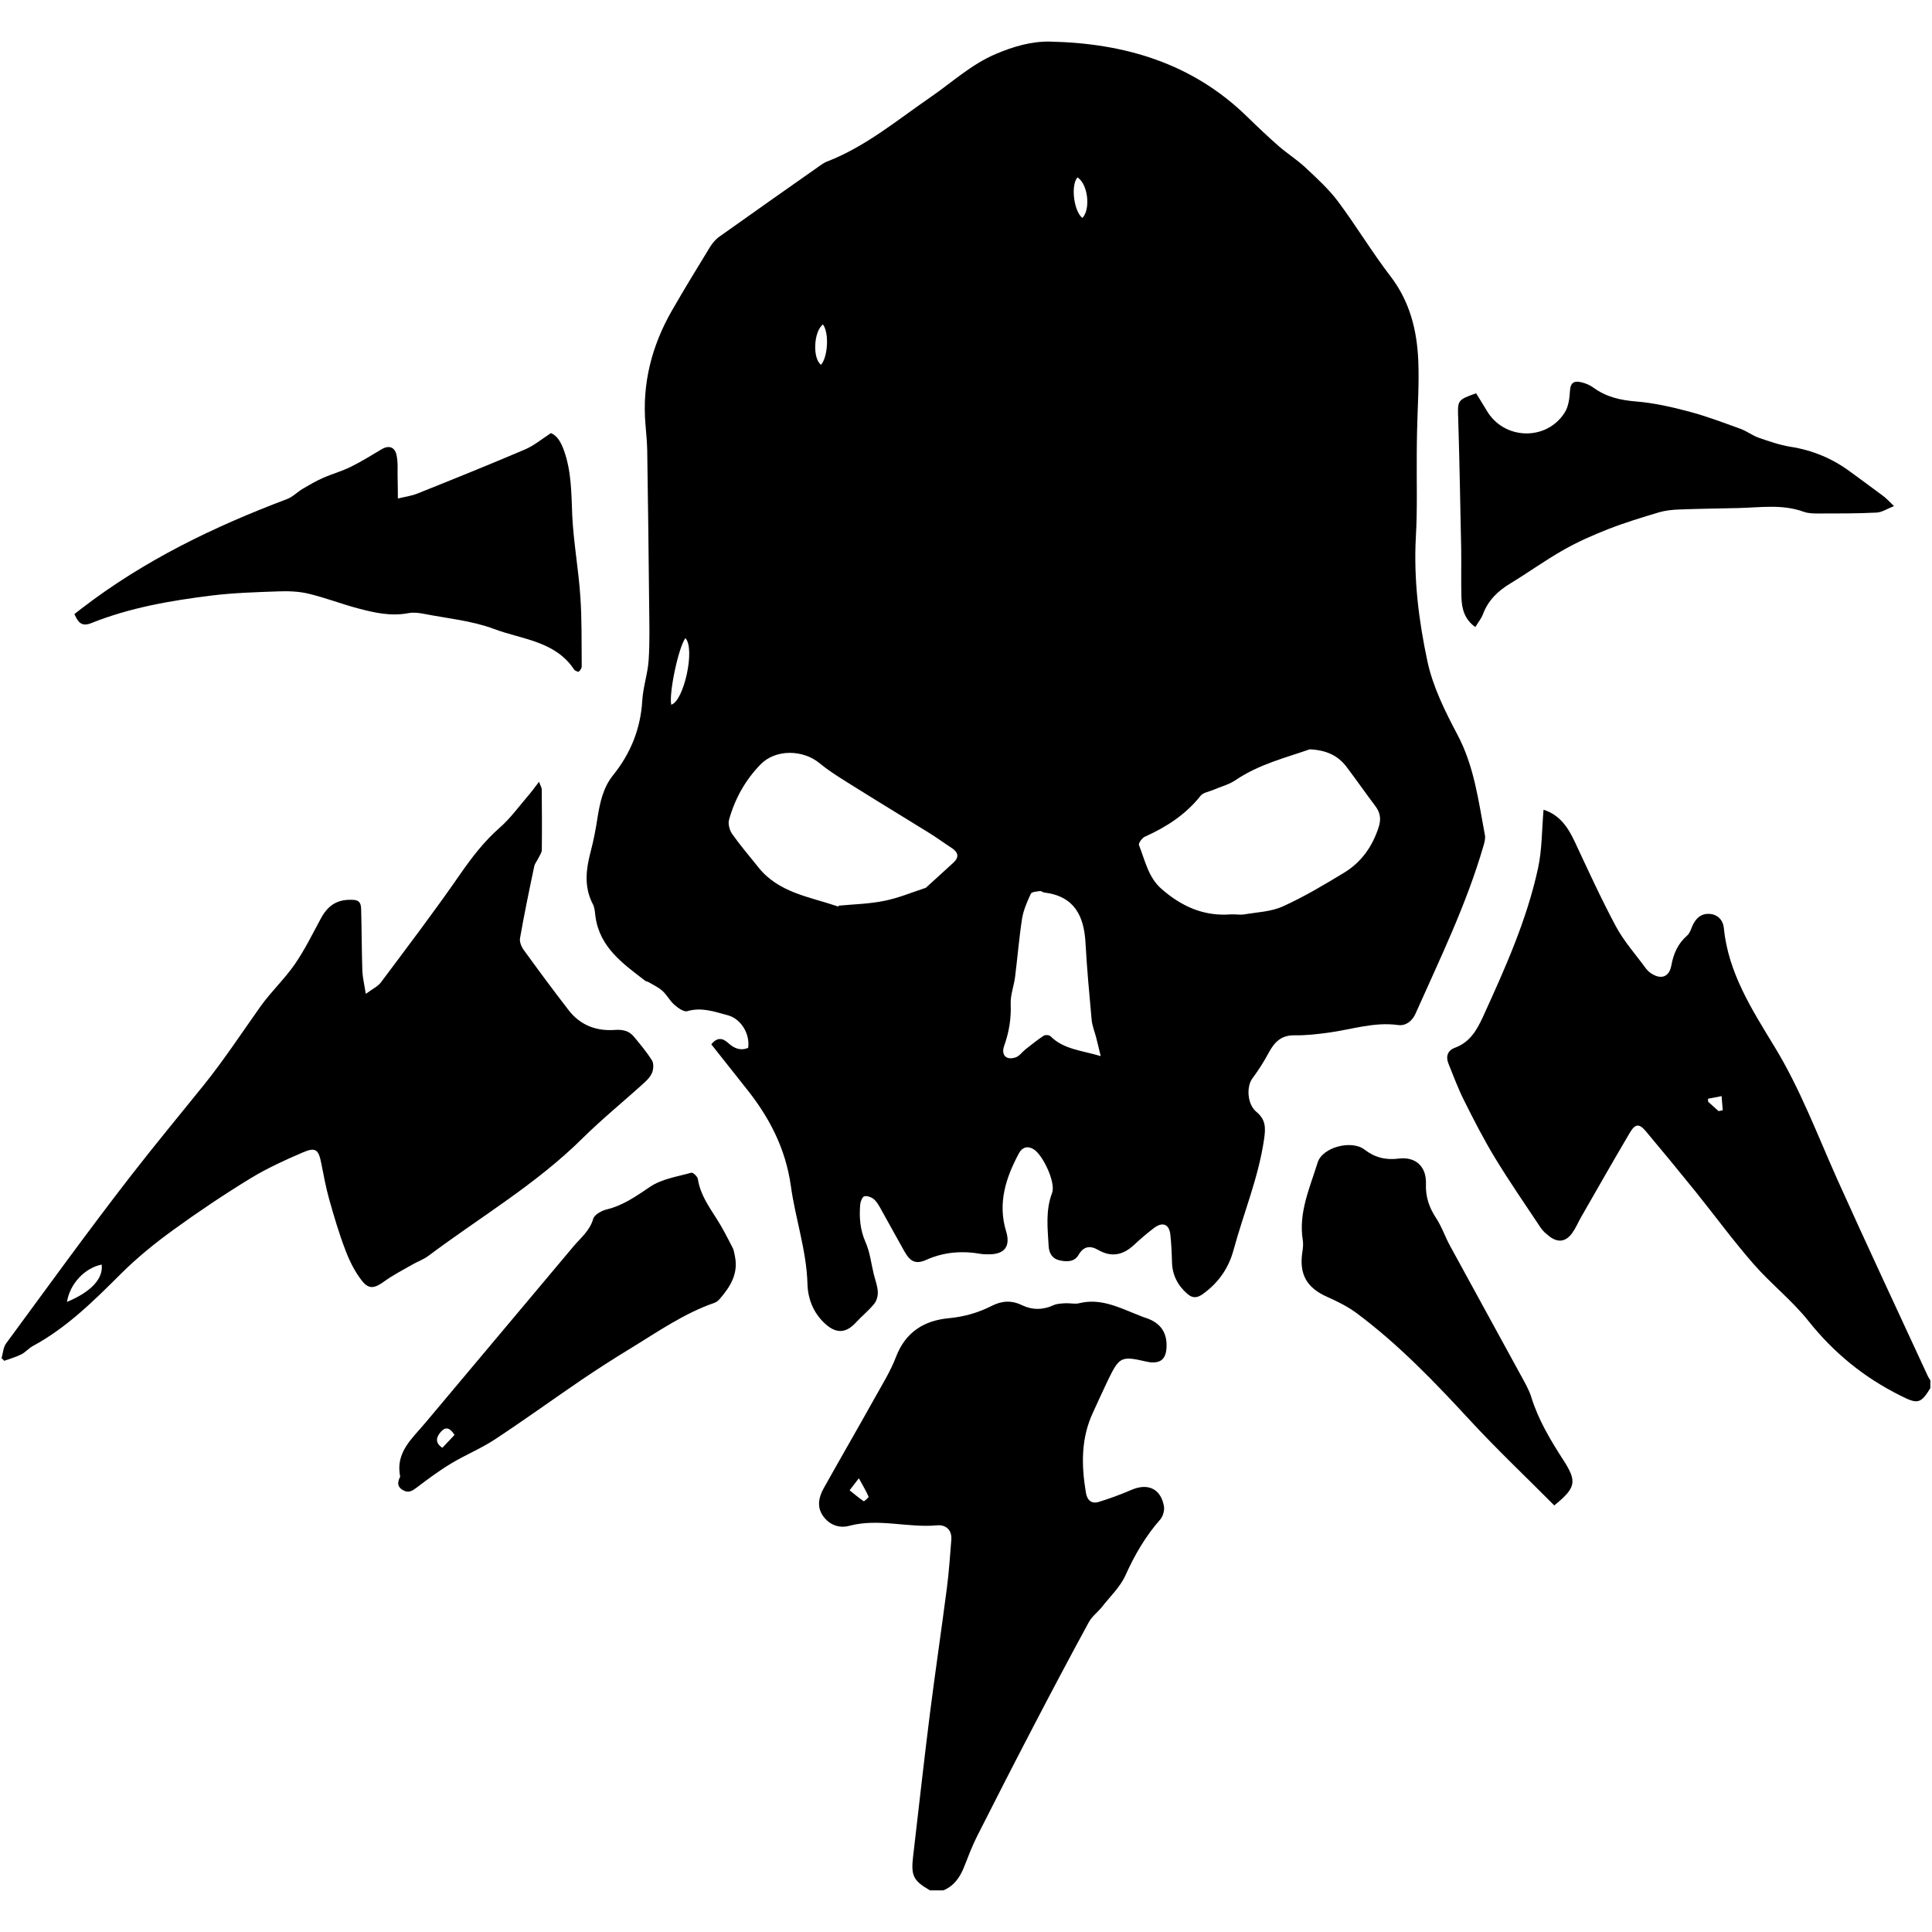
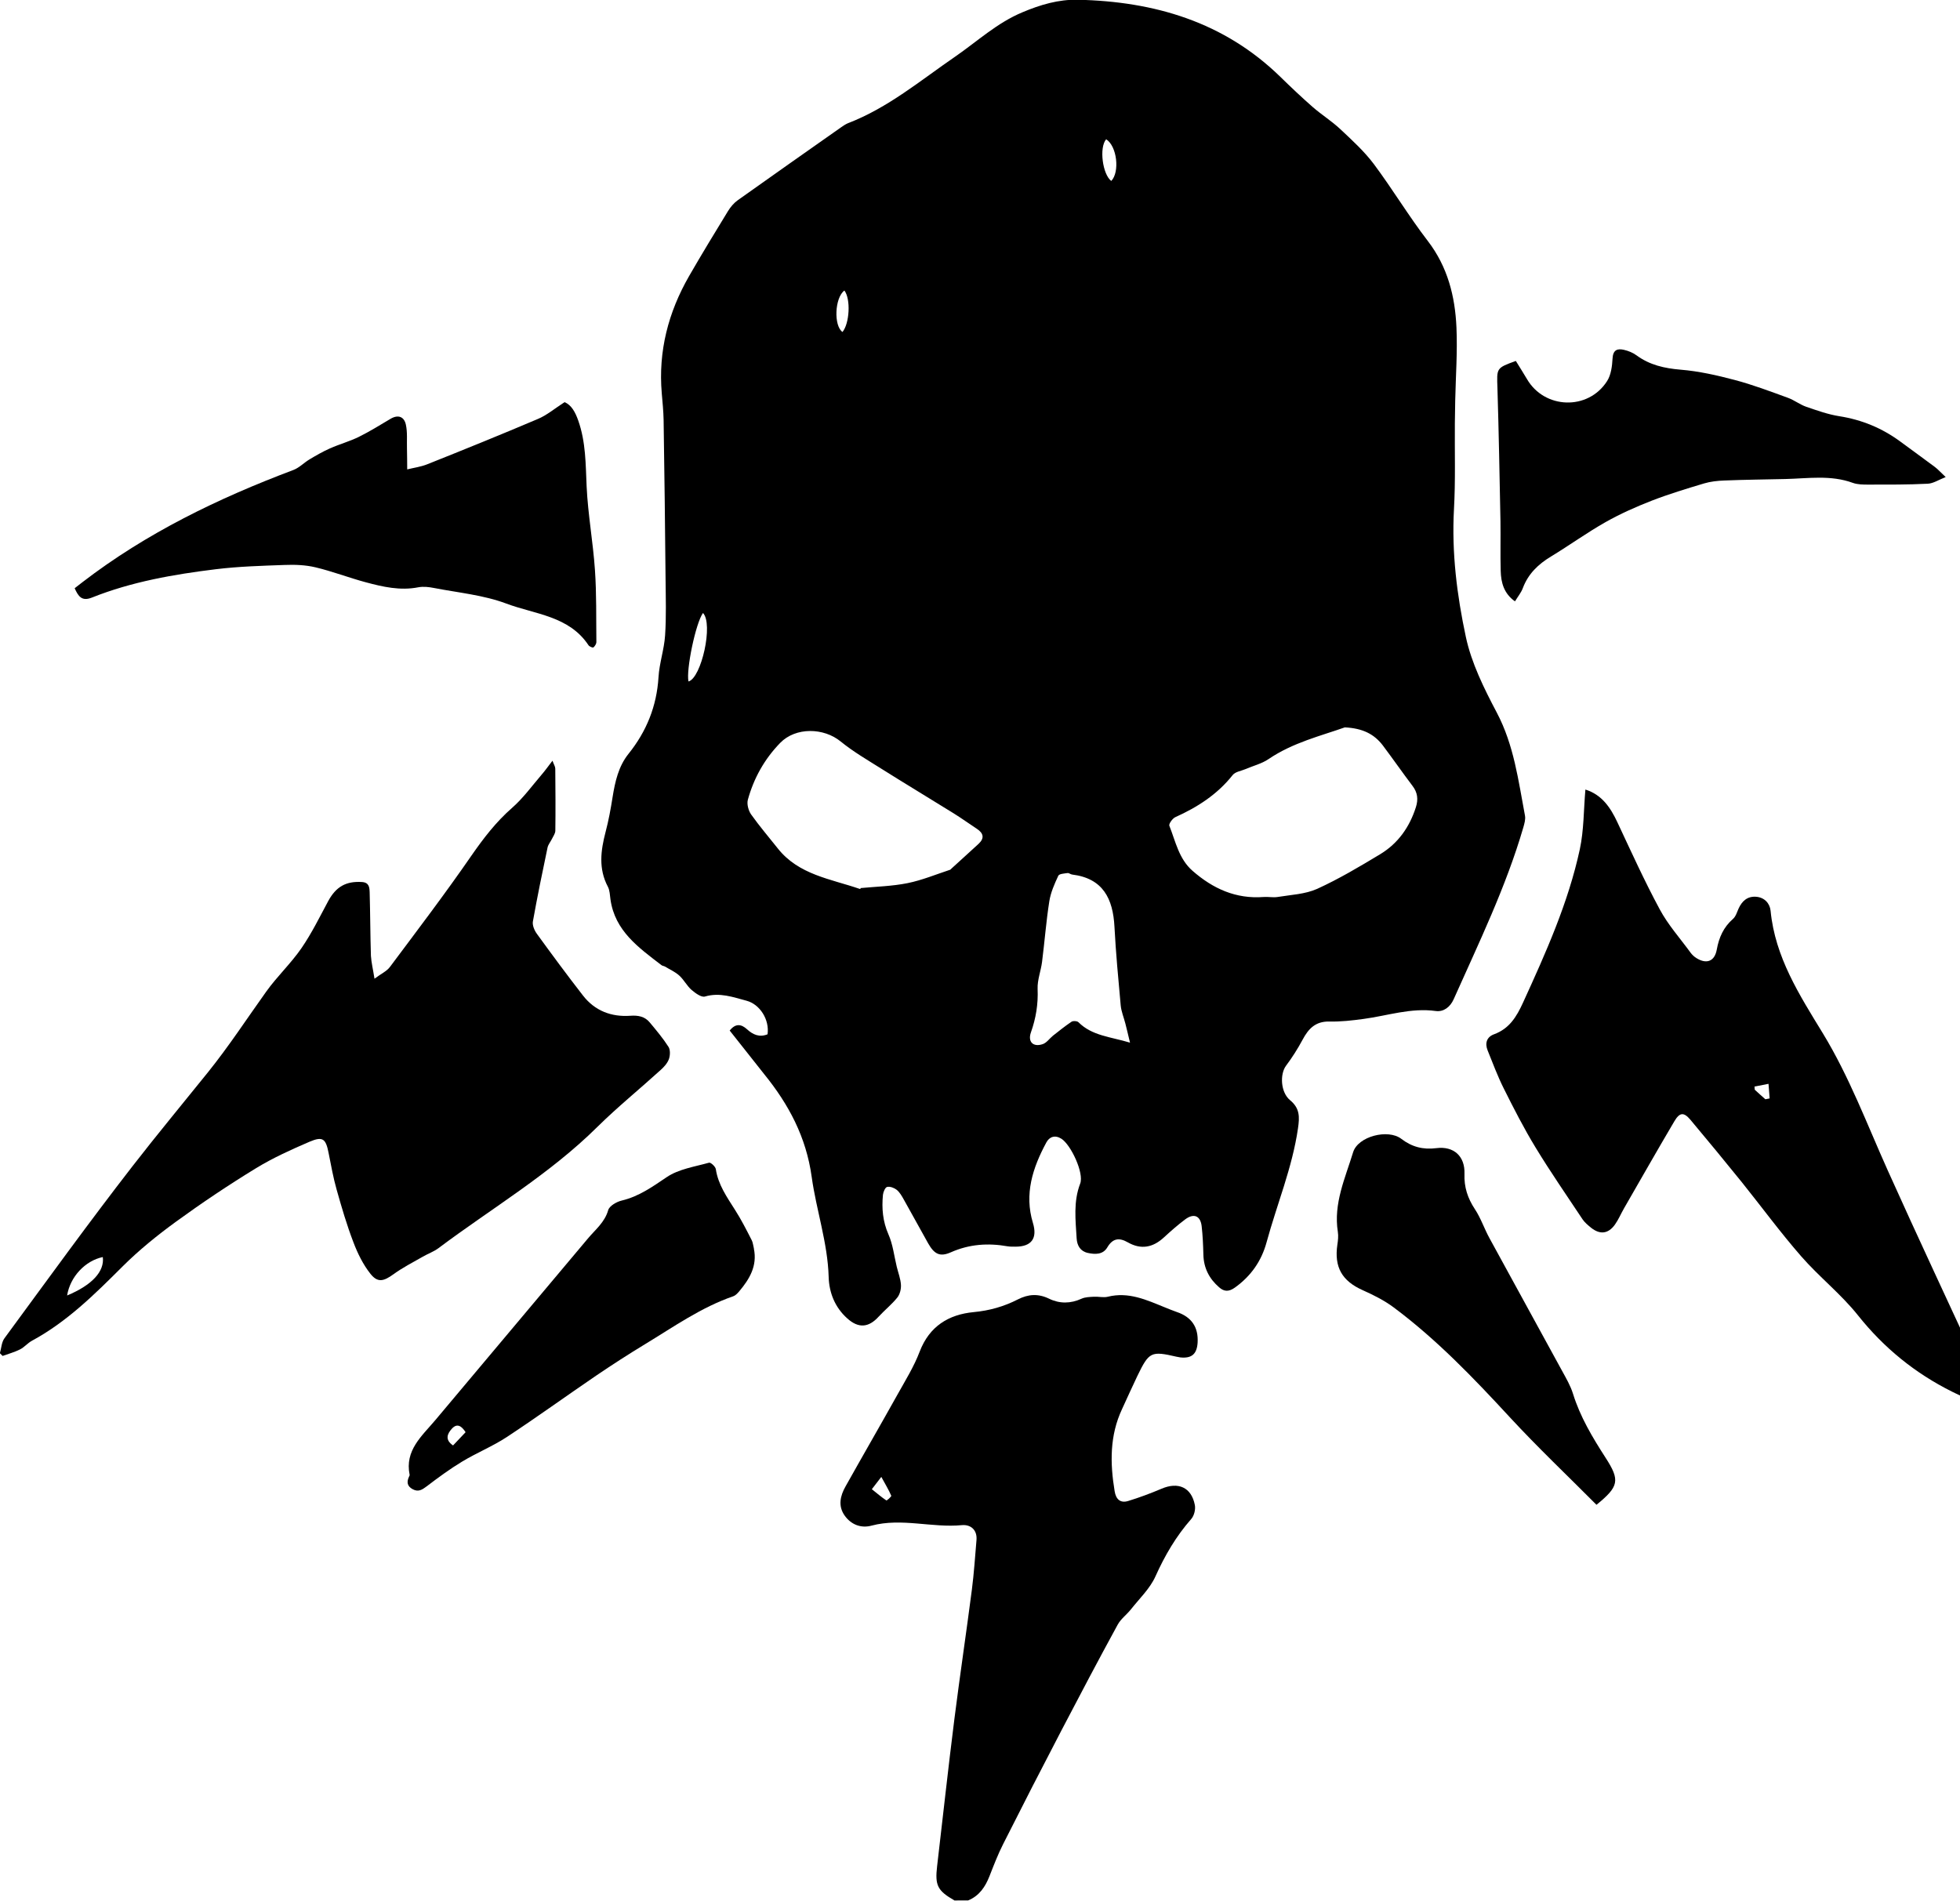
- <svg xmlns="http://www.w3.org/2000/svg" version="1.1" width="32" height="32" viewBox="0 0 32 32">
-   <path d="M31.973 22.992c-0.163 0.263-0.212 0.267-0.498 0.123-0.599-0.299-1.099-0.705-1.519-1.232-0.272-0.343-0.627-0.62-0.915-0.951-0.335-0.384-0.636-0.795-0.955-1.192-0.274-0.339-0.55-0.675-0.83-1.008-0.105-0.123-0.171-0.121-0.258 0.025-0.275 0.465-0.542 0.935-0.811 1.404-0.050 0.088-0.089 0.182-0.147 0.263-0.108 0.149-0.24 0.163-0.384 0.049-0.049-0.040-0.101-0.082-0.135-0.134-0.255-0.384-0.518-0.764-0.757-1.157-0.187-0.308-0.352-0.629-0.513-0.952-0.1-0.198-0.177-0.408-0.26-0.613-0.048-0.118-0.013-0.219 0.105-0.262 0.247-0.092 0.361-0.284 0.465-0.51 0.366-0.802 0.728-1.605 0.915-2.47 0.066-0.308 0.061-0.632 0.090-0.963 0.264 0.082 0.404 0.288 0.517 0.53 0.22 0.47 0.436 0.944 0.681 1.401 0.134 0.25 0.328 0.466 0.497 0.697 0.025 0.033 0.057 0.064 0.093 0.086 0.163 0.104 0.295 0.054 0.329-0.137 0.036-0.195 0.109-0.361 0.262-0.494 0.044-0.039 0.064-0.108 0.089-0.165 0.056-0.122 0.142-0.202 0.282-0.193 0.135 0.009 0.223 0.105 0.235 0.226 0.072 0.748 0.466 1.358 0.84 1.973 0.428 0.702 0.713 1.467 1.046 2.211 0.489 1.087 0.996 2.167 1.496 3.25 0.011 0.024 0.027 0.045 0.040 0.066 0 0.041 0 0.084 0 0.126zM28.465 18.403c0.023-0.004 0.045-0.009 0.069-0.013-0.007-0.078-0.012-0.157-0.019-0.235-0.076 0.015-0.151 0.029-0.226 0.044 0.001 0.017 0.003 0.033 0.004 0.050 0.056 0.052 0.113 0.102 0.171 0.154z" />
-   <path d="M15.402 31.309c-0.274-0.157-0.315-0.242-0.279-0.552 0.093-0.79 0.179-1.581 0.279-2.371 0.088-0.694 0.191-1.386 0.281-2.081 0.035-0.266 0.052-0.535 0.074-0.802 0.013-0.165-0.096-0.251-0.232-0.239-0.486 0.046-0.971-0.121-1.457 0.008-0.171 0.046-0.332-0.016-0.436-0.163-0.108-0.153-0.070-0.315 0.015-0.466 0.277-0.495 0.562-0.987 0.838-1.482 0.126-0.227 0.266-0.45 0.357-0.69 0.157-0.41 0.467-0.599 0.871-0.637 0.255-0.024 0.487-0.090 0.712-0.204 0.167-0.085 0.327-0.097 0.502-0.012 0.169 0.082 0.347 0.081 0.523 0 0.060-0.027 0.133-0.028 0.201-0.032 0.074-0.004 0.153 0.017 0.222 0 0.335-0.084 0.624 0.052 0.919 0.171 0.064 0.025 0.127 0.053 0.193 0.074 0.238 0.080 0.351 0.244 0.336 0.493-0.012 0.186-0.096 0.258-0.277 0.239-0.021-0.003-0.041-0.008-0.062-0.012-0.41-0.094-0.442-0.080-0.631 0.309-0.085 0.177-0.165 0.356-0.247 0.534-0.201 0.428-0.194 0.872-0.119 1.324 0.021 0.131 0.093 0.197 0.219 0.157 0.181-0.056 0.36-0.122 0.534-0.197 0.27-0.117 0.483-0.025 0.539 0.26 0.015 0.070-0.011 0.173-0.057 0.226-0.244 0.277-0.426 0.588-0.578 0.927-0.088 0.195-0.258 0.356-0.393 0.528-0.068 0.086-0.165 0.155-0.215 0.25-0.307 0.563-0.607 1.13-0.903 1.698-0.319 0.611-0.632 1.223-0.943 1.838-0.084 0.165-0.15 0.34-0.218 0.513s-0.165 0.317-0.344 0.392c-0.074 0.001-0.149 0.001-0.223 0.001zM14.225 24.485c-0.068 0.089-0.102 0.134-0.153 0.199 0.081 0.065 0.154 0.127 0.234 0.181 0.008 0.005 0.085-0.064 0.080-0.076-0.041-0.096-0.096-0.185-0.161-0.304z" />
-   <path d="M11.781 17.298c0.097-0.122 0.189-0.106 0.28-0.023 0.097 0.089 0.202 0.134 0.331 0.081 0.033-0.235-0.122-0.483-0.337-0.54-0.219-0.058-0.433-0.138-0.671-0.068-0.057 0.017-0.155-0.054-0.215-0.106-0.074-0.065-0.122-0.162-0.195-0.228-0.066-0.061-0.154-0.1-0.232-0.147-0.017-0.011-0.043-0.011-0.058-0.024-0.365-0.281-0.75-0.55-0.821-1.060-0.009-0.068-0.011-0.143-0.041-0.202-0.154-0.291-0.116-0.583-0.037-0.883 0.049-0.185 0.084-0.373 0.113-0.562 0.040-0.25 0.094-0.494 0.255-0.694 0.292-0.363 0.457-0.769 0.485-1.238 0.013-0.226 0.092-0.449 0.106-0.675 0.020-0.3 0.011-0.603 0.008-0.906-0.008-0.855-0.019-1.709-0.032-2.564-0.003-0.143-0.017-0.285-0.029-0.429-0.058-0.678 0.105-1.307 0.441-1.891 0.203-0.352 0.414-0.7 0.627-1.046 0.040-0.065 0.094-0.13 0.157-0.174 0.554-0.394 1.11-0.785 1.665-1.175 0.035-0.024 0.070-0.049 0.109-0.065 0.644-0.247 1.167-0.688 1.726-1.072 0.357-0.246 0.675-0.544 1.085-0.716 0.289-0.122 0.582-0.208 0.892-0.202 1.234 0.027 2.354 0.356 3.262 1.242 0.171 0.167 0.345 0.332 0.524 0.489 0.143 0.125 0.307 0.227 0.445 0.357 0.189 0.177 0.384 0.355 0.538 0.56 0.301 0.404 0.562 0.839 0.868 1.238 0.32 0.417 0.439 0.891 0.461 1.394 0.017 0.39-0.012 0.783-0.020 1.176-0.003 0.122-0.004 0.244-0.005 0.366-0.004 0.462 0.012 0.924-0.015 1.385-0.038 0.697 0.048 1.384 0.191 2.055 0.090 0.422 0.293 0.831 0.498 1.218 0.279 0.526 0.348 1.098 0.455 1.664 0.011 0.058-0.009 0.126-0.027 0.187-0.28 0.961-0.717 1.859-1.122 2.768-0.054 0.123-0.161 0.207-0.288 0.19-0.401-0.056-0.775 0.076-1.162 0.127-0.183 0.025-0.37 0.046-0.555 0.043-0.222-0.004-0.335 0.116-0.429 0.292-0.078 0.146-0.169 0.288-0.268 0.421-0.101 0.135-0.088 0.428 0.066 0.555 0.158 0.13 0.154 0.27 0.127 0.453-0.092 0.635-0.34 1.224-0.506 1.836-0.082 0.303-0.251 0.543-0.509 0.729-0.098 0.070-0.174 0.068-0.255-0.003-0.159-0.138-0.25-0.311-0.255-0.527-0.004-0.154-0.011-0.308-0.028-0.459-0.020-0.169-0.127-0.212-0.267-0.108-0.118 0.089-0.231 0.187-0.34 0.288-0.177 0.163-0.368 0.203-0.582 0.081-0.138-0.080-0.244-0.069-0.332 0.081-0.070 0.118-0.198 0.114-0.315 0.088-0.119-0.027-0.173-0.118-0.179-0.235-0.017-0.296-0.054-0.59 0.057-0.882 0.064-0.167-0.149-0.623-0.303-0.721-0.102-0.065-0.194-0.033-0.244 0.061-0.219 0.406-0.357 0.829-0.215 1.295 0.076 0.248-0.023 0.382-0.28 0.382-0.043 0-0.086 0.001-0.127-0.005-0.315-0.056-0.616-0.036-0.915 0.097-0.179 0.080-0.268 0.027-0.365-0.145-0.133-0.236-0.262-0.474-0.394-0.709-0.031-0.054-0.064-0.114-0.112-0.153-0.040-0.032-0.108-0.057-0.154-0.046-0.032 0.007-0.062 0.080-0.068 0.126-0.021 0.218-0.004 0.428 0.088 0.637 0.072 0.162 0.092 0.347 0.134 0.522 0.024 0.098 0.062 0.194 0.068 0.293 0.004 0.068-0.017 0.153-0.060 0.204-0.089 0.11-0.203 0.201-0.299 0.305-0.163 0.181-0.328 0.193-0.509 0.028-0.198-0.178-0.291-0.416-0.297-0.667-0.016-0.552-0.199-1.073-0.274-1.612-0.088-0.639-0.369-1.166-0.764-1.652-0.181-0.23-0.365-0.463-0.558-0.705zM21.69 12.412c-0.382 0.135-0.835 0.244-1.228 0.511-0.109 0.074-0.246 0.108-0.369 0.161-0.072 0.031-0.166 0.043-0.208 0.097-0.247 0.312-0.567 0.518-0.924 0.678-0.045 0.021-0.108 0.108-0.096 0.138 0.101 0.254 0.153 0.534 0.373 0.726 0.329 0.288 0.698 0.457 1.146 0.422 0.074-0.005 0.15 0.012 0.223 0 0.215-0.036 0.445-0.044 0.639-0.131 0.351-0.159 0.685-0.358 1.016-0.559 0.287-0.174 0.471-0.436 0.574-0.757 0.040-0.126 0.028-0.236-0.054-0.344-0.163-0.216-0.317-0.438-0.481-0.655-0.137-0.178-0.32-0.274-0.609-0.288zM13.889 15.014c0-0.004-0.001-0.009-0.001-0.013 0.252-0.024 0.51-0.029 0.758-0.080 0.234-0.046 0.458-0.141 0.685-0.215 0.009-0.003 0.016-0.013 0.024-0.020 0.145-0.133 0.291-0.263 0.436-0.397 0.1-0.092 0.081-0.173-0.028-0.244-0.125-0.081-0.244-0.169-0.37-0.247-0.39-0.243-0.786-0.481-1.175-0.725-0.219-0.138-0.446-0.27-0.645-0.433-0.275-0.226-0.726-0.235-0.976 0.021-0.252 0.259-0.426 0.57-0.522 0.918-0.019 0.069 0.009 0.173 0.052 0.234 0.134 0.19 0.287 0.368 0.432 0.55 0.336 0.424 0.848 0.49 1.315 0.649 0.007 0.004 0.012 0.003 0.017 0.003zM18.231 17.492c-0.031-0.126-0.052-0.219-0.076-0.311-0.025-0.097-0.065-0.191-0.074-0.289-0.038-0.422-0.078-0.844-0.101-1.267-0.024-0.453-0.183-0.781-0.683-0.842-0.025-0.003-0.052-0.028-0.074-0.024-0.052 0.008-0.134 0.012-0.149 0.044-0.061 0.131-0.122 0.27-0.145 0.41-0.050 0.323-0.076 0.651-0.117 0.975-0.019 0.146-0.077 0.292-0.072 0.437 0.011 0.243-0.027 0.471-0.108 0.698-0.054 0.153 0.035 0.243 0.189 0.191 0.064-0.021 0.109-0.090 0.166-0.135 0.098-0.077 0.195-0.155 0.299-0.224 0.025-0.017 0.092-0.013 0.113 0.008 0.219 0.219 0.514 0.234 0.831 0.329zM11.352 10.569c-0.118 0.163-0.275 0.921-0.234 1.103 0.208-0.057 0.402-0.929 0.234-1.103zM17.846 2.938c-0.116 0.134-0.057 0.567 0.082 0.672 0.139-0.145 0.093-0.562-0.082-0.672zM13.631 5.374c-0.157 0.116-0.174 0.57-0.031 0.668 0.113-0.138 0.135-0.527 0.031-0.668z" />
-   <path d="M6.061 16.46c0.109-0.081 0.195-0.119 0.246-0.186 0.445-0.595 0.894-1.186 1.316-1.796 0.195-0.281 0.397-0.544 0.656-0.771 0.177-0.155 0.317-0.351 0.471-0.53 0.057-0.066 0.108-0.137 0.178-0.228 0.023 0.064 0.045 0.096 0.045 0.127 0.003 0.333 0.005 0.667 0.001 1.001 0 0.044-0.033 0.088-0.053 0.13-0.023 0.048-0.061 0.092-0.072 0.141-0.084 0.397-0.166 0.794-0.236 1.192-0.011 0.061 0.025 0.145 0.065 0.199 0.243 0.335 0.489 0.668 0.742 0.995 0.191 0.246 0.455 0.347 0.761 0.325 0.126-0.009 0.235 0.011 0.316 0.109 0.105 0.126 0.212 0.254 0.3 0.392 0.032 0.049 0.028 0.139 0.007 0.198-0.024 0.066-0.078 0.126-0.133 0.175-0.337 0.307-0.693 0.595-1.017 0.915-0.77 0.765-1.704 1.312-2.564 1.957-0.076 0.056-0.169 0.088-0.251 0.135-0.159 0.092-0.324 0.175-0.473 0.283-0.157 0.113-0.252 0.141-0.37-0.008s-0.207-0.329-0.275-0.509c-0.106-0.276-0.19-0.562-0.27-0.847-0.054-0.193-0.090-0.392-0.129-0.588-0.045-0.232-0.093-0.275-0.307-0.183-0.296 0.127-0.592 0.262-0.866 0.429-0.438 0.268-0.867 0.555-1.284 0.858-0.303 0.22-0.598 0.459-0.863 0.724-0.449 0.447-0.895 0.891-1.459 1.196-0.069 0.037-0.123 0.105-0.193 0.139-0.089 0.045-0.186 0.070-0.28 0.105-0.015-0.015-0.029-0.029-0.044-0.044 0.024-0.081 0.027-0.178 0.074-0.242 0.683-0.928 1.357-1.862 2.062-2.771 0.396-0.511 0.81-1.009 1.215-1.512 0.337-0.42 0.628-0.864 0.937-1.299 0.175-0.246 0.4-0.455 0.57-0.702 0.165-0.239 0.293-0.503 0.432-0.759 0.126-0.231 0.287-0.321 0.543-0.305 0.117 0.008 0.121 0.090 0.123 0.169 0.009 0.34 0.009 0.68 0.020 1.020 0.007 0.108 0.033 0.215 0.057 0.368zM1.109 21.564c0.404-0.169 0.604-0.388 0.575-0.619-0.28 0.057-0.526 0.316-0.575 0.619z" />
-   <path d="M9.123 7.172c0.11 0.046 0.171 0.157 0.22 0.295 0.123 0.348 0.12 0.705 0.135 1.066 0.021 0.449 0.104 0.895 0.134 1.344 0.027 0.385 0.019 0.773 0.023 1.159 0 0.031-0.024 0.068-0.048 0.088-0.011 0.008-0.062-0.013-0.077-0.033-0.313-0.475-0.864-0.499-1.326-0.673-0.368-0.138-0.774-0.175-1.163-0.251-0.082-0.016-0.173-0.027-0.254-0.012-0.292 0.057-0.571-0.007-0.848-0.081-0.271-0.073-0.534-0.175-0.807-0.24-0.159-0.039-0.332-0.045-0.497-0.039-0.37 0.013-0.744 0.024-1.11 0.069-0.679 0.084-1.354 0.2-1.994 0.457-0.165 0.066-0.22-0.021-0.279-0.15 0.042-0.033 0.084-0.065 0.125-0.097 1.032-0.793 2.187-1.352 3.398-1.808 0.094-0.036 0.17-0.117 0.259-0.17 0.108-0.064 0.216-0.127 0.331-0.178 0.153-0.068 0.316-0.112 0.465-0.186 0.175-0.086 0.343-0.191 0.511-0.291 0.123-0.073 0.218-0.033 0.246 0.092s0.015 0.258 0.019 0.388c0.003 0.112 0.003 0.224 0.004 0.336 0.108-0.027 0.22-0.041 0.323-0.082 0.595-0.238 1.19-0.478 1.779-0.729 0.145-0.060 0.271-0.167 0.433-0.272z" />
-   <path d="M24.447 6.511c0.061 0.1 0.121 0.193 0.177 0.288 0.282 0.487 0.987 0.513 1.292 0.035 0.064-0.1 0.081-0.24 0.088-0.364 0.008-0.139 0.077-0.165 0.185-0.139 0.070 0.016 0.142 0.045 0.201 0.088 0.214 0.157 0.45 0.21 0.712 0.231 0.292 0.024 0.584 0.090 0.87 0.166 0.291 0.077 0.575 0.185 0.859 0.288 0.102 0.037 0.193 0.109 0.295 0.145 0.174 0.060 0.349 0.122 0.53 0.151 0.365 0.057 0.692 0.193 0.988 0.412 0.183 0.135 0.368 0.268 0.55 0.405 0.050 0.037 0.093 0.086 0.177 0.165-0.114 0.045-0.201 0.104-0.288 0.108-0.317 0.016-0.636 0.015-0.955 0.015-0.084 0-0.175 0-0.252-0.028-0.357-0.131-0.724-0.070-1.087-0.062-0.328 0.008-0.655 0.011-0.983 0.024-0.109 0.004-0.222 0.016-0.325 0.046-0.284 0.085-0.568 0.171-0.844 0.279-0.255 0.1-0.507 0.211-0.745 0.347-0.3 0.17-0.58 0.373-0.875 0.552-0.207 0.125-0.369 0.28-0.455 0.511-0.027 0.072-0.080 0.135-0.126 0.212-0.178-0.126-0.224-0.301-0.23-0.49-0.008-0.266 0-0.531-0.004-0.797-0.015-0.716-0.027-1.433-0.049-2.148-0.011-0.323-0.023-0.323 0.299-0.438z" />
-   <path d="M12.173 20.81c0.057 0.279-0.070 0.49-0.236 0.686-0.027 0.032-0.058 0.066-0.096 0.080-0.517 0.178-0.959 0.491-1.419 0.771-0.267 0.162-0.53 0.332-0.789 0.507-0.482 0.328-0.953 0.669-1.439 0.989-0.228 0.15-0.487 0.255-0.722 0.397-0.198 0.119-0.385 0.258-0.568 0.397-0.074 0.056-0.134 0.097-0.227 0.046-0.090-0.049-0.098-0.116-0.060-0.201 0.004-0.009 0.012-0.021 0.011-0.029-0.081-0.396 0.198-0.625 0.413-0.882 0.818-0.976 1.638-1.949 2.456-2.925 0.12-0.143 0.272-0.26 0.328-0.458 0.020-0.069 0.137-0.135 0.22-0.155 0.276-0.066 0.493-0.222 0.724-0.377 0.193-0.13 0.449-0.167 0.681-0.232 0.027-0.008 0.102 0.062 0.109 0.104 0.037 0.251 0.178 0.449 0.309 0.656 0.1 0.155 0.183 0.321 0.268 0.486 0.021 0.038 0.025 0.092 0.037 0.139zM7.528 23.766c-0.062-0.097-0.134-0.151-0.22-0.057-0.077 0.084-0.116 0.181 0.019 0.271 0.066-0.070 0.131-0.139 0.202-0.214z" />
-   <path d="M25.744 24.935c-0.466-0.469-0.947-0.924-1.396-1.41-0.584-0.633-1.179-1.253-1.871-1.77-0.151-0.113-0.325-0.199-0.498-0.276-0.333-0.149-0.462-0.37-0.409-0.734 0.011-0.068 0.019-0.139 0.008-0.206-0.073-0.458 0.118-0.866 0.246-1.283 0.078-0.256 0.563-0.38 0.775-0.216 0.17 0.131 0.353 0.178 0.566 0.15 0.28-0.036 0.463 0.13 0.453 0.416-0.008 0.212 0.050 0.39 0.167 0.567 0.096 0.145 0.151 0.315 0.235 0.467 0.388 0.712 0.779 1.422 1.167 2.134 0.066 0.121 0.138 0.243 0.178 0.372 0.116 0.374 0.315 0.705 0.524 1.030 0.238 0.366 0.215 0.465-0.146 0.759z" />
+ <svg xmlns="http://www.w3.org/2000/svg" version="1.1" width="33" height="32" viewBox="0 0 33 32">
+   <path d="M33.389 23.306c-0.171 0.275-0.222 0.279-0.52 0.129-0.626-0.312-1.149-0.737-1.588-1.288-0.285-0.358-0.655-0.648-0.956-0.994-0.35-0.401-0.665-0.831-0.998-1.246-0.286-0.354-0.575-0.705-0.867-1.053-0.11-0.129-0.179-0.126-0.269 0.026-0.287 0.486-0.566 0.977-0.848 1.467-0.053 0.092-0.093 0.19-0.154 0.275-0.112 0.155-0.251 0.171-0.401 0.051-0.051-0.042-0.105-0.086-0.142-0.14-0.266-0.401-0.541-0.798-0.791-1.209-0.196-0.322-0.368-0.658-0.536-0.995-0.104-0.207-0.185-0.426-0.272-0.641-0.050-0.124-0.014-0.229 0.11-0.273 0.258-0.096 0.378-0.297 0.486-0.533 0.383-0.838 0.761-1.678 0.956-2.581 0.069-0.322 0.064-0.661 0.094-1.006 0.276 0.086 0.422 0.301 0.54 0.554 0.23 0.491 0.455 0.987 0.712 1.464 0.14 0.261 0.343 0.487 0.519 0.729 0.026 0.035 0.060 0.067 0.097 0.090 0.171 0.108 0.308 0.057 0.344-0.143 0.037-0.204 0.114-0.377 0.273-0.516 0.046-0.040 0.067-0.112 0.093-0.172 0.058-0.128 0.148-0.211 0.294-0.201 0.142 0.010 0.233 0.11 0.246 0.236 0.075 0.781 0.487 1.42 0.879 2.062 0.447 0.734 0.745 1.534 1.094 2.311 0.511 1.137 1.041 2.265 1.564 3.398 0.011 0.025 0.028 0.047 0.042 0.069 0 0.043 0 0.087 0 0.132zM29.723 18.51c0.024-0.004 0.047-0.010 0.072-0.014-0.007-0.082-0.012-0.164-0.019-0.246-0.079 0.015-0.158 0.031-0.236 0.046 0.001 0.018 0.003 0.035 0.004 0.053 0.058 0.054 0.118 0.107 0.179 0.161z" />
+   <path d="M16.069 32c-0.286-0.164-0.329-0.253-0.291-0.577 0.097-0.826 0.187-1.653 0.291-2.479 0.092-0.726 0.2-1.449 0.294-2.175 0.036-0.278 0.054-0.559 0.078-0.838 0.014-0.172-0.1-0.262-0.243-0.25-0.508 0.049-1.015-0.126-1.523 0.008-0.179 0.049-0.347-0.017-0.455-0.171-0.112-0.16-0.074-0.329 0.015-0.487 0.29-0.518 0.587-1.031 0.876-1.549 0.132-0.237 0.278-0.471 0.373-0.722 0.164-0.429 0.489-0.626 0.91-0.666 0.266-0.025 0.509-0.094 0.744-0.214 0.175-0.089 0.341-0.101 0.525-0.012 0.176 0.086 0.362 0.085 0.547 0 0.062-0.028 0.139-0.029 0.21-0.033 0.078-0.004 0.16 0.018 0.232 0 0.35-0.087 0.652 0.054 0.96 0.179 0.067 0.026 0.133 0.055 0.201 0.078 0.248 0.083 0.366 0.255 0.351 0.515-0.012 0.194-0.1 0.269-0.29 0.25-0.022-0.003-0.043-0.008-0.065-0.012-0.429-0.099-0.462-0.083-0.659 0.323-0.089 0.185-0.172 0.372-0.258 0.558-0.21 0.447-0.203 0.912-0.125 1.384 0.022 0.137 0.097 0.205 0.229 0.164 0.189-0.058 0.376-0.128 0.558-0.205 0.282-0.122 0.505-0.026 0.563 0.272 0.015 0.074-0.011 0.18-0.060 0.236-0.255 0.29-0.445 0.615-0.604 0.969-0.092 0.204-0.269 0.372-0.411 0.552-0.071 0.090-0.172 0.162-0.225 0.261-0.321 0.588-0.634 1.181-0.944 1.775-0.333 0.638-0.661 1.278-0.985 1.921-0.087 0.172-0.157 0.355-0.228 0.536s-0.172 0.332-0.359 0.409c-0.078 0.001-0.155 0.001-0.233 0.001zM14.839 24.868c-0.071 0.093-0.107 0.14-0.16 0.208 0.085 0.068 0.161 0.133 0.244 0.189 0.008 0.006 0.089-0.067 0.083-0.079-0.043-0.1-0.1-0.193-0.168-0.318z" />
+   <path d="M12.284 17.355c0.101-0.128 0.197-0.111 0.293-0.024 0.101 0.093 0.211 0.14 0.346 0.085 0.035-0.246-0.128-0.505-0.353-0.565-0.229-0.061-0.452-0.144-0.701-0.071-0.060 0.018-0.162-0.057-0.225-0.111-0.078-0.068-0.128-0.169-0.204-0.239-0.069-0.064-0.161-0.104-0.243-0.154-0.018-0.011-0.044-0.011-0.061-0.025-0.382-0.294-0.784-0.575-0.858-1.108-0.010-0.071-0.011-0.15-0.043-0.211-0.161-0.304-0.121-0.609-0.039-0.923 0.051-0.193 0.087-0.39 0.118-0.587 0.042-0.261 0.099-0.516 0.266-0.726 0.305-0.379 0.477-0.804 0.507-1.293 0.014-0.236 0.096-0.469 0.111-0.705 0.021-0.314 0.011-0.63 0.008-0.947-0.008-0.894-0.019-1.786-0.033-2.68-0.003-0.15-0.018-0.298-0.031-0.448-0.061-0.709 0.11-1.366 0.461-1.976 0.212-0.368 0.433-0.731 0.655-1.094 0.042-0.068 0.099-0.136 0.164-0.182 0.579-0.412 1.16-0.82 1.74-1.228 0.036-0.025 0.074-0.051 0.114-0.068 0.673-0.258 1.22-0.719 1.804-1.12 0.373-0.257 0.705-0.569 1.134-0.748 0.303-0.128 0.608-0.218 0.933-0.211 1.289 0.028 2.461 0.372 3.41 1.298 0.179 0.175 0.361 0.347 0.548 0.511 0.15 0.13 0.321 0.237 0.465 0.373 0.197 0.185 0.401 0.371 0.562 0.586 0.315 0.422 0.587 0.877 0.908 1.294 0.334 0.436 0.459 0.931 0.482 1.457 0.018 0.408-0.012 0.819-0.021 1.23-0.003 0.128-0.004 0.255-0.006 0.383-0.004 0.483 0.012 0.966-0.015 1.448-0.040 0.729 0.050 1.446 0.2 2.148 0.094 0.441 0.307 0.869 0.52 1.273 0.291 0.55 0.364 1.148 0.476 1.739 0.011 0.061-0.010 0.132-0.028 0.196-0.293 1.005-0.749 1.943-1.173 2.894-0.057 0.129-0.168 0.216-0.301 0.198-0.419-0.058-0.811 0.079-1.214 0.133-0.192 0.026-0.387 0.049-0.58 0.044-0.232-0.004-0.35 0.121-0.448 0.305-0.082 0.153-0.176 0.301-0.28 0.44-0.105 0.142-0.092 0.447 0.069 0.58 0.165 0.136 0.161 0.282 0.133 0.473-0.096 0.663-0.355 1.28-0.529 1.919-0.086 0.316-0.262 0.568-0.532 0.762-0.103 0.074-0.182 0.071-0.266-0.003-0.167-0.144-0.261-0.325-0.266-0.551-0.004-0.161-0.011-0.322-0.029-0.48-0.021-0.176-0.133-0.222-0.279-0.112-0.124 0.093-0.241 0.196-0.355 0.301-0.185 0.171-0.384 0.212-0.608 0.085-0.144-0.083-0.255-0.072-0.347 0.085-0.074 0.124-0.207 0.119-0.329 0.092-0.125-0.028-0.18-0.124-0.187-0.246-0.018-0.309-0.057-0.616 0.060-0.922 0.067-0.175-0.155-0.651-0.316-0.754-0.107-0.068-0.203-0.035-0.255 0.064-0.229 0.425-0.373 0.866-0.225 1.353 0.079 0.26-0.024 0.4-0.293 0.4-0.044 0-0.090 0.001-0.133-0.006-0.329-0.058-0.644-0.037-0.956 0.101-0.187 0.083-0.28 0.028-0.382-0.151-0.139-0.247-0.273-0.495-0.412-0.741-0.032-0.057-0.067-0.119-0.117-0.16-0.042-0.033-0.112-0.060-0.161-0.049-0.033 0.007-0.065 0.083-0.071 0.132-0.022 0.228-0.004 0.447 0.092 0.666 0.075 0.169 0.096 0.362 0.14 0.545 0.025 0.103 0.065 0.203 0.071 0.307 0.004 0.071-0.018 0.16-0.062 0.214-0.093 0.115-0.212 0.21-0.312 0.319-0.171 0.189-0.343 0.201-0.532 0.029-0.207-0.186-0.304-0.434-0.311-0.697-0.017-0.577-0.208-1.121-0.286-1.685-0.092-0.668-0.386-1.219-0.798-1.727-0.189-0.24-0.382-0.484-0.583-0.737zM22.642 12.248c-0.4 0.142-0.873 0.255-1.284 0.534-0.114 0.078-0.257 0.112-0.386 0.168-0.075 0.032-0.173 0.044-0.218 0.101-0.258 0.326-0.593 0.541-0.966 0.709-0.047 0.022-0.112 0.112-0.1 0.144 0.105 0.265 0.16 0.558 0.39 0.759 0.344 0.301 0.73 0.477 1.198 0.441 0.078-0.006 0.157 0.012 0.233 0 0.225-0.037 0.465-0.046 0.668-0.137 0.366-0.167 0.716-0.375 1.062-0.584 0.3-0.182 0.493-0.455 0.6-0.791 0.042-0.132 0.029-0.247-0.057-0.359-0.171-0.226-0.332-0.458-0.502-0.684-0.143-0.186-0.334-0.286-0.637-0.301zM14.488 14.968c0-0.004-0.001-0.010-0.001-0.014 0.264-0.025 0.533-0.031 0.792-0.083 0.244-0.049 0.479-0.147 0.716-0.225 0.010-0.003 0.017-0.014 0.025-0.021 0.151-0.139 0.304-0.275 0.455-0.415 0.104-0.096 0.085-0.18-0.029-0.255-0.13-0.085-0.255-0.176-0.387-0.258-0.408-0.254-0.822-0.502-1.228-0.758-0.229-0.144-0.466-0.282-0.675-0.452-0.287-0.236-0.759-0.246-1.020 0.022-0.264 0.271-0.445 0.595-0.545 0.959-0.019 0.072 0.010 0.18 0.054 0.244 0.14 0.198 0.3 0.384 0.451 0.575 0.351 0.443 0.887 0.512 1.374 0.679 0.007 0.004 0.012 0.003 0.018 0.003zM19.026 17.558c-0.032-0.132-0.054-0.229-0.079-0.325-0.026-0.101-0.068-0.2-0.078-0.303-0.040-0.441-0.082-0.883-0.105-1.324-0.025-0.473-0.192-0.816-0.713-0.88-0.026-0.003-0.054-0.029-0.078-0.025-0.054 0.008-0.14 0.012-0.155 0.046-0.064 0.137-0.128 0.282-0.151 0.429-0.053 0.337-0.079 0.68-0.122 1.019-0.019 0.153-0.081 0.305-0.075 0.457 0.011 0.254-0.028 0.493-0.112 0.73-0.057 0.16 0.036 0.254 0.197 0.2 0.067-0.022 0.114-0.094 0.173-0.142 0.103-0.081 0.204-0.162 0.312-0.235 0.026-0.018 0.096-0.014 0.118 0.008 0.229 0.229 0.537 0.244 0.869 0.344zM11.836 10.322c-0.124 0.171-0.287 0.963-0.244 1.153 0.218-0.060 0.421-0.972 0.244-1.153zM18.624 2.345c-0.121 0.14-0.060 0.593 0.086 0.702 0.146-0.151 0.097-0.587-0.086-0.702zM14.217 4.892c-0.164 0.121-0.182 0.595-0.032 0.698 0.118-0.144 0.142-0.551 0.032-0.698z" />
+   <path d="M6.305 16.48c0.114-0.085 0.204-0.125 0.257-0.194 0.465-0.622 0.934-1.239 1.375-1.878 0.204-0.294 0.415-0.569 0.686-0.806 0.185-0.162 0.332-0.366 0.493-0.554 0.060-0.069 0.112-0.143 0.186-0.239 0.024 0.067 0.047 0.1 0.047 0.133 0.003 0.348 0.006 0.697 0.001 1.046 0 0.046-0.035 0.092-0.056 0.136-0.024 0.050-0.064 0.096-0.075 0.147-0.087 0.415-0.173 0.83-0.247 1.246-0.011 0.064 0.026 0.151 0.068 0.208 0.254 0.35 0.511 0.698 0.776 1.039 0.2 0.257 0.476 0.362 0.795 0.34 0.132-0.010 0.246 0.011 0.33 0.114 0.11 0.132 0.222 0.265 0.314 0.409 0.033 0.051 0.029 0.146 0.007 0.207-0.025 0.069-0.082 0.132-0.139 0.183-0.353 0.321-0.724 0.622-1.063 0.956-0.805 0.799-1.781 1.371-2.68 2.046-0.079 0.058-0.176 0.092-0.262 0.142-0.167 0.096-0.339 0.183-0.494 0.296-0.164 0.118-0.264 0.147-0.387-0.008s-0.216-0.344-0.287-0.532c-0.111-0.289-0.198-0.587-0.282-0.885-0.057-0.201-0.094-0.409-0.135-0.615-0.047-0.243-0.097-0.287-0.321-0.192-0.309 0.133-0.619 0.273-0.905 0.448-0.458 0.28-0.906 0.58-1.342 0.897-0.316 0.23-0.625 0.48-0.902 0.756-0.469 0.468-0.935 0.931-1.525 1.25-0.072 0.039-0.129 0.11-0.201 0.146-0.093 0.047-0.194 0.074-0.293 0.11-0.015-0.015-0.031-0.031-0.046-0.046 0.025-0.085 0.028-0.186 0.078-0.253 0.713-0.97 1.418-1.946 2.155-2.896 0.414-0.534 0.847-1.055 1.27-1.581 0.353-0.439 0.656-0.904 0.98-1.357 0.183-0.257 0.418-0.476 0.595-0.734 0.172-0.25 0.307-0.526 0.451-0.794 0.132-0.242 0.3-0.336 0.568-0.319 0.122 0.008 0.126 0.094 0.129 0.176 0.010 0.355 0.010 0.711 0.021 1.066 0.007 0.112 0.035 0.225 0.060 0.384zM1.13 21.814c0.422-0.176 0.631-0.405 0.601-0.647-0.293 0.060-0.55 0.33-0.601 0.647z" />
+   <path d="M9.505 6.771c0.115 0.049 0.179 0.164 0.23 0.308 0.129 0.364 0.125 0.737 0.142 1.114 0.022 0.469 0.108 0.935 0.14 1.405 0.028 0.402 0.019 0.808 0.024 1.212 0 0.032-0.025 0.071-0.050 0.092-0.011 0.008-0.065-0.014-0.081-0.035-0.328-0.497-0.903-0.522-1.386-0.704-0.384-0.144-0.809-0.183-1.216-0.262-0.086-0.017-0.18-0.028-0.265-0.012-0.305 0.060-0.597-0.007-0.887-0.085-0.283-0.076-0.558-0.183-0.844-0.251-0.167-0.040-0.347-0.047-0.519-0.040-0.387 0.014-0.777 0.025-1.16 0.072-0.709 0.087-1.416 0.21-2.085 0.477-0.172 0.069-0.23-0.022-0.291-0.157 0.044-0.035 0.087-0.068 0.13-0.101 1.078-0.829 2.286-1.413 3.552-1.89 0.099-0.037 0.178-0.122 0.271-0.178 0.112-0.067 0.226-0.133 0.346-0.186 0.16-0.071 0.33-0.117 0.486-0.194 0.183-0.090 0.358-0.2 0.534-0.304 0.129-0.076 0.228-0.035 0.257 0.096s0.015 0.269 0.019 0.405c0.003 0.117 0.003 0.235 0.004 0.351 0.112-0.028 0.23-0.043 0.337-0.086 0.622-0.248 1.244-0.5 1.86-0.762 0.151-0.062 0.283-0.175 0.452-0.284z" />
+   <path d="M25.523 6.080c0.064 0.104 0.126 0.201 0.185 0.301 0.294 0.509 1.031 0.536 1.35 0.036 0.067-0.104 0.085-0.251 0.092-0.38 0.008-0.146 0.081-0.172 0.193-0.146 0.074 0.017 0.148 0.047 0.21 0.092 0.223 0.164 0.471 0.219 0.744 0.242 0.305 0.025 0.611 0.094 0.909 0.173 0.304 0.080 0.601 0.193 0.898 0.301 0.107 0.039 0.201 0.114 0.308 0.151 0.182 0.062 0.365 0.128 0.554 0.158 0.382 0.060 0.723 0.201 1.033 0.43 0.192 0.142 0.384 0.28 0.575 0.423 0.053 0.039 0.097 0.090 0.185 0.172-0.119 0.047-0.21 0.108-0.301 0.112-0.332 0.017-0.665 0.015-0.998 0.015-0.087 0-0.183 0-0.264-0.029-0.373-0.137-0.756-0.074-1.137-0.065-0.343 0.008-0.684 0.011-1.027 0.025-0.114 0.004-0.232 0.017-0.34 0.049-0.297 0.089-0.594 0.179-0.883 0.291-0.266 0.104-0.53 0.221-0.779 0.362-0.314 0.178-0.607 0.39-0.915 0.577-0.216 0.13-0.386 0.293-0.476 0.534-0.028 0.075-0.083 0.142-0.132 0.222-0.186-0.132-0.235-0.315-0.24-0.512-0.008-0.278 0-0.555-0.004-0.833-0.015-0.748-0.028-1.498-0.051-2.246-0.011-0.337-0.024-0.337 0.312-0.458z" />
+   <path d="M12.693 21.026c0.060 0.291-0.074 0.512-0.247 0.718-0.028 0.033-0.061 0.069-0.1 0.083-0.54 0.186-1.002 0.514-1.484 0.806-0.279 0.169-0.554 0.347-0.824 0.53-0.504 0.343-0.996 0.699-1.504 1.034-0.239 0.157-0.509 0.266-0.755 0.415-0.207 0.125-0.402 0.269-0.594 0.415-0.078 0.058-0.14 0.101-0.237 0.049-0.094-0.051-0.103-0.121-0.062-0.21 0.004-0.010 0.013-0.022 0.011-0.031-0.085-0.414 0.207-0.654 0.432-0.922 0.855-1.020 1.713-2.037 2.568-3.057 0.125-0.15 0.284-0.272 0.343-0.479 0.021-0.072 0.143-0.142 0.23-0.162 0.289-0.069 0.515-0.232 0.756-0.394 0.201-0.136 0.469-0.175 0.712-0.243 0.028-0.008 0.107 0.065 0.114 0.108 0.039 0.262 0.186 0.469 0.323 0.686 0.104 0.162 0.192 0.336 0.28 0.508 0.022 0.040 0.026 0.096 0.039 0.146zM7.839 24.116c-0.065-0.101-0.14-0.158-0.23-0.060-0.080 0.087-0.121 0.189 0.019 0.283 0.069-0.074 0.137-0.146 0.211-0.223z" />
+   <path d="M26.879 25.338c-0.487-0.49-0.99-0.966-1.459-1.474-0.611-0.662-1.232-1.31-1.956-1.85-0.158-0.118-0.34-0.208-0.52-0.289-0.348-0.155-0.483-0.387-0.427-0.767 0.011-0.071 0.019-0.146 0.008-0.215-0.076-0.479 0.124-0.905 0.257-1.341 0.082-0.268 0.588-0.397 0.811-0.226 0.178 0.137 0.369 0.186 0.591 0.157 0.293-0.037 0.484 0.136 0.473 0.434-0.008 0.222 0.053 0.408 0.175 0.593 0.1 0.151 0.158 0.329 0.246 0.489 0.405 0.744 0.815 1.486 1.22 2.23 0.069 0.126 0.144 0.254 0.186 0.389 0.121 0.391 0.329 0.737 0.548 1.077 0.248 0.383 0.225 0.486-0.153 0.794z" />
</svg>
